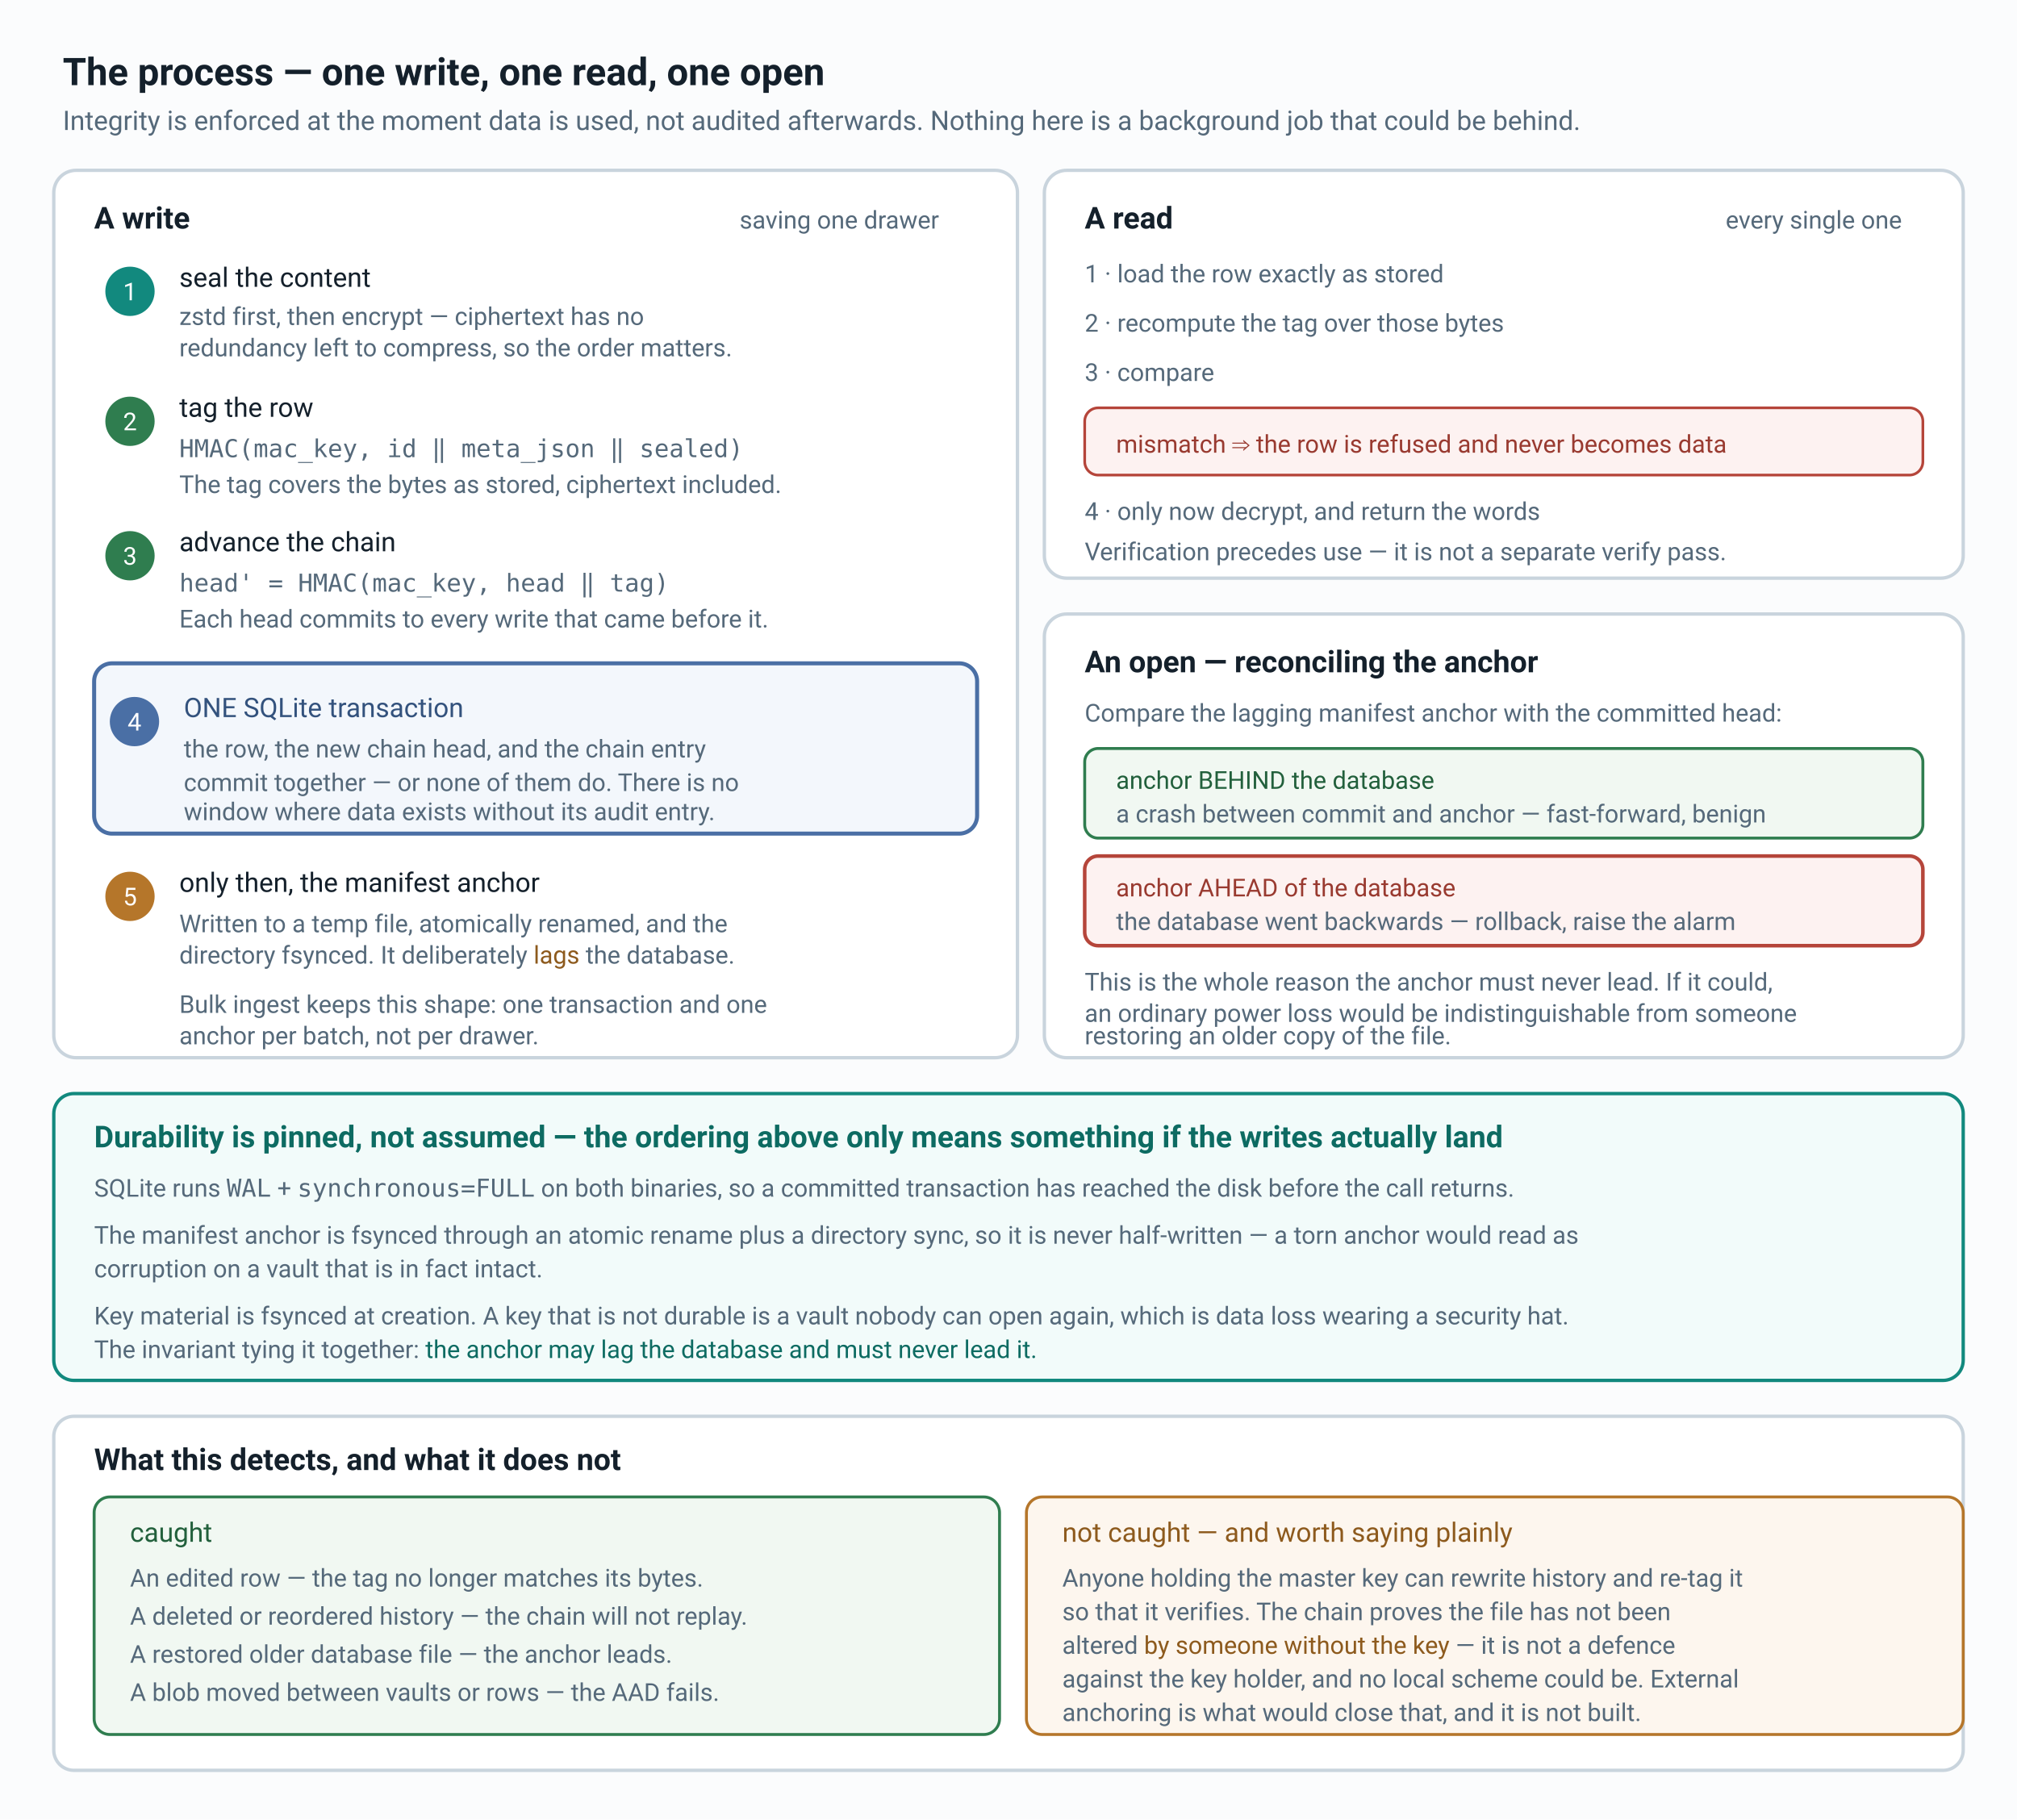
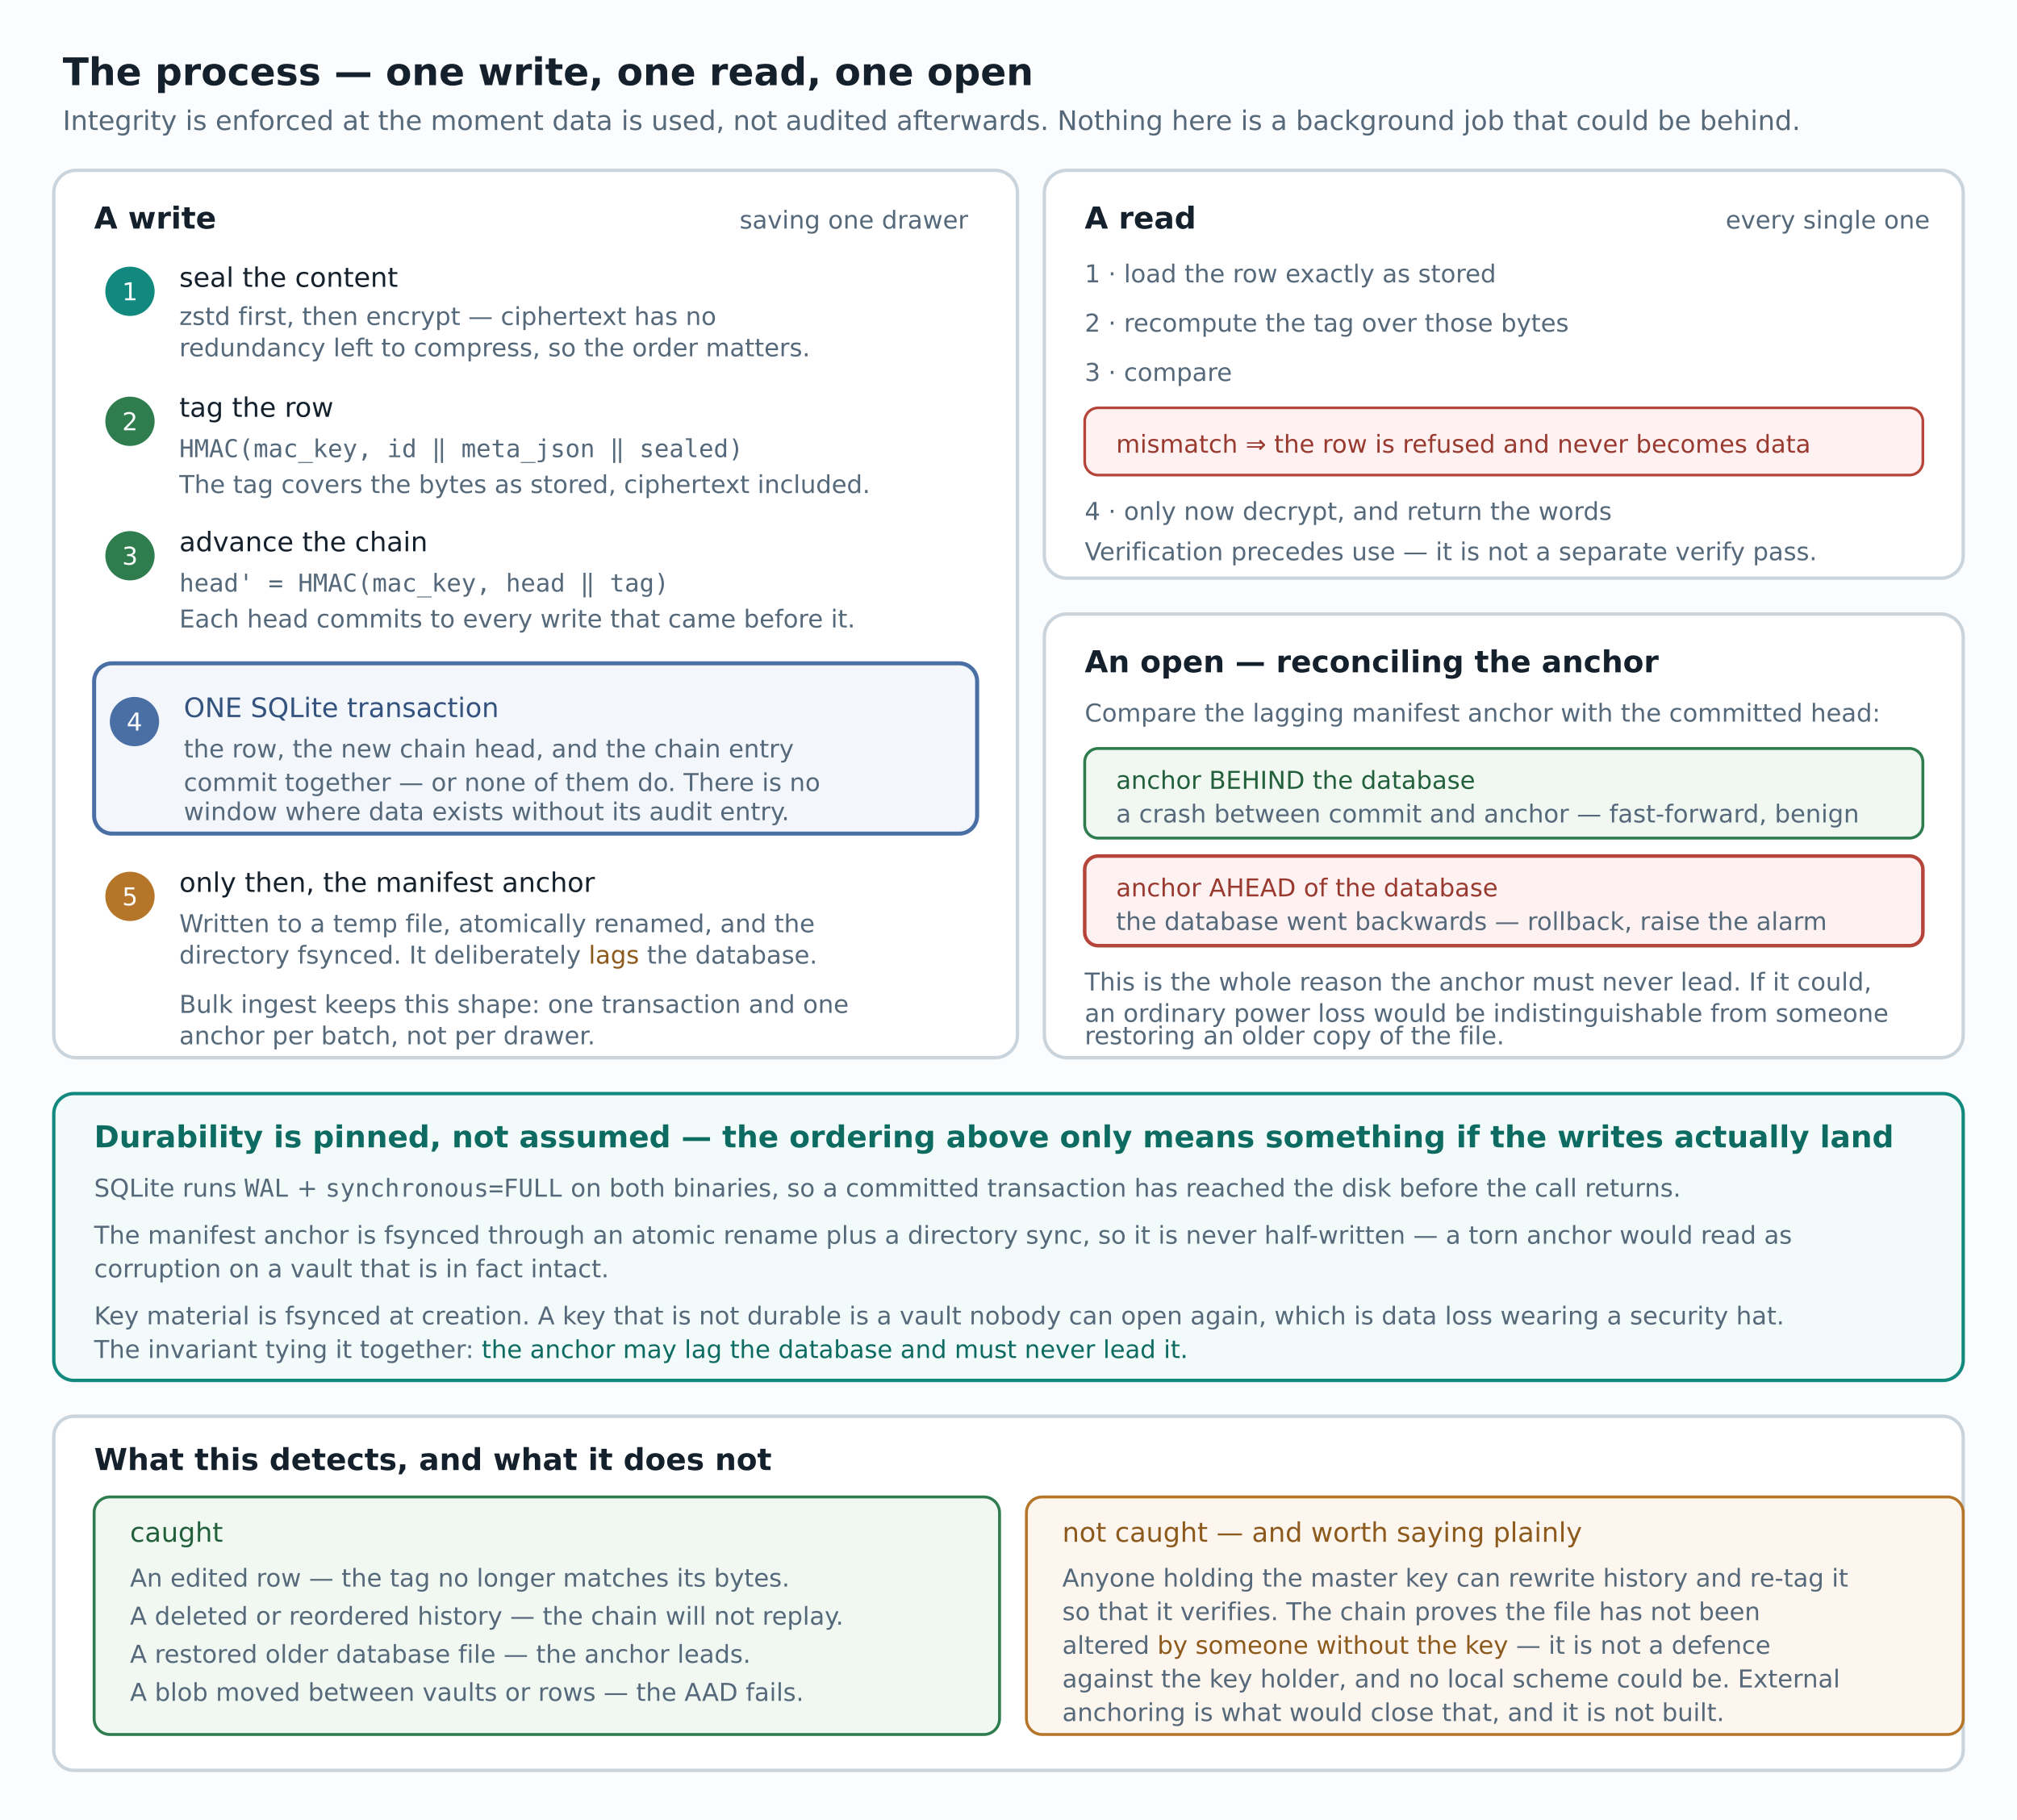
<svg xmlns="http://www.w3.org/2000/svg" viewBox="0 0 900 812" width="900" height="812" role="img" aria-labelledby="t d">
  <style>
-   .f { font-family: -apple-system, BlinkMacSystemFont, "Segoe UI", Roboto, Helvetica, Arial, sans-serif; }
+   .f { font-family: "DejaVu Sans", "Noto Sans", sans-serif; }
  .h { font-size: 17px; font-weight: 600; }
  .l { font-size: 13.5px; font-weight: 600; }
  .b { font-size: 12px; }
  .s { font-size: 11px; }
-   .mono { font-family: ui-monospace, SFMono-Regular, Menlo, Consolas, monospace; font-size: 11px; }
+   .mono { font-family: "DejaVu Sans Mono", monospace; font-size: 11px; }
  .ink { fill: var(--d-ink,#14202b); }
  .dim { fill: var(--d-dim,#55697a); }
  .white { fill: var(--d-card,#ffffff); }
  @media (prefers-color-scheme: dark) {
    svg { --d-bg:#0f1419; --d-card:#161c23; --d-card2:#1b222b; --d-line:#2b3540;
      --d-line2:#4a5b6b; --d-ink:#e4ebf1; --d-dim:#9aabba; --d-on:#0f1419;
      --d-teal:#2ba99c; --d-teal-bg:#0e2523; --d-teal-bg2:#123430; --d-teal-ink:#6fd8cc;
      --d-blue:#6d94c8; --d-blue-bg:#131d2b; --d-blue-ink:#9dbde3;
      --d-amber:#d1953f; --d-amber-bg:#261c0f; --d-amber-ink:#e8bc78;
      --d-violet:#9277c9; --d-violet-bg:#1c1730; --d-violet-bg2:#241d3d; --d-violet-ink:#b9a3e3;
      --d-green:#4fa570; --d-green-bg:#10231a; --d-green-bg2:#153021; --d-green-ink:#86cf9f;
      --d-red:#d1685c; --d-red-bg:#2a1614; --d-red-ink:#eb9a90; }
  }
</style>
  <rect width="900" height="812" fill="var(--d-bg,#fbfcfd)" />
  <text x="28" y="38" class="f h ink">The process — one write, one read, one open</text>
  <text x="28" y="58" class="f b dim">Integrity is enforced at the moment data is used, not audited afterwards. Nothing here is a background job that could be behind.</text>
  <rect x="24" y="76" width="430" height="396" rx="10" fill="var(--d-card,#ffffff)" stroke="var(--d-line,#c9d4dd)" stroke-width="1.5" />
  <text x="42" y="102" class="f l ink">A write</text>
  <text x="330" y="102" class="f s dim">saving one drawer</text>
  <circle cx="58" cy="130" r="11" fill="var(--d-teal,#12897e)" />
  <text x="58" y="134" class="f s" fill="var(--d-on,#ffffff)" text-anchor="middle">1</text>
  <text x="80" y="128" class="f b ink">seal the content</text>
  <text x="80" y="145" class="f s dim">zstd first, then encrypt — ciphertext has no</text>
  <text x="80" y="159" class="f s dim">redundancy left to compress, so the order matters.</text>
  <circle cx="58" cy="188" r="11" fill="var(--d-green,#2f7d4f)" />
  <text x="58" y="192" class="f s" fill="var(--d-on,#ffffff)" text-anchor="middle">2</text>
  <text x="80" y="186" class="f b ink">tag the row</text>
  <text x="80" y="204" class="f mono dim">HMAC(mac_key, id ‖ meta_json ‖ sealed)</text>
  <text x="80" y="220" class="f s dim">The tag covers the bytes as stored, ciphertext included.</text>
  <circle cx="58" cy="248" r="11" fill="var(--d-green,#2f7d4f)" />
  <text x="58" y="252" class="f s" fill="var(--d-on,#ffffff)" text-anchor="middle">3</text>
  <text x="80" y="246" class="f b ink">advance the chain</text>
  <text x="80" y="264" class="f mono dim">head' = HMAC(mac_key, head ‖ tag)</text>
  <text x="80" y="280" class="f s dim">Each head commits to every write that came before it.</text>
  <rect x="42" y="296" width="394" height="76" rx="8" fill="var(--d-blue-bg,#f3f7fc)" stroke="var(--d-blue,#4a6fa5)" stroke-width="1.8" />
  <circle cx="60" cy="322" r="11" fill="var(--d-blue,#4a6fa5)" />
  <text x="60" y="326" class="f s" fill="var(--d-on,#ffffff)" text-anchor="middle">4</text>
  <text x="82" y="320" class="f b" fill="var(--d-blue-ink,#33527d)">ONE SQLite transaction</text>
  <text x="82" y="338" class="f s dim">the row, the new chain head, and the chain entry</text>
  <text x="82" y="353" class="f s dim">commit together — or none of them do. There is no</text>
  <text x="82" y="366" class="f s dim">window where data exists without its audit entry.</text>
  <circle cx="58" cy="400" r="11" fill="var(--d-amber,#b5762a)" />
  <text x="58" y="404" class="f s" fill="var(--d-on,#ffffff)" text-anchor="middle">5</text>
  <text x="80" y="398" class="f b ink">only then, the manifest anchor</text>
  <text x="80" y="416" class="f s dim">Written to a temp file, atomically renamed, and the</text>
  <text x="80" y="430" class="f s dim">directory fsynced. It deliberately <tspan class="f s" fill="var(--d-amber-ink,#8d5a1d)">lags</tspan> the database.</text>
  <text x="80" y="452" class="f s dim">Bulk ingest keeps this shape: one transaction and one</text>
  <text x="80" y="466" class="f s dim">anchor per batch, not per drawer.</text>
  <rect x="466" y="76" width="410" height="182" rx="10" fill="var(--d-card,#ffffff)" stroke="var(--d-line,#c9d4dd)" stroke-width="1.5" />
  <text x="484" y="102" class="f l ink">A read</text>
  <text x="770" y="102" class="f s dim">every single one</text>
  <text x="484" y="126" class="f s dim">1 · load the row exactly as stored</text>
  <text x="484" y="148" class="f s dim">2 · recompute the tag over those bytes</text>
  <text x="484" y="170" class="f s dim">3 · compare</text>
  <rect x="484" y="182" width="374" height="30" rx="6" fill="var(--d-red-bg,#fdf2f1)" stroke="var(--d-red,#b5453a)" stroke-width="1.2" />
  <text x="498" y="202" class="f s" fill="var(--d-red-ink,#993a30)">mismatch ⇒ the row is refused and never becomes data</text>
  <text x="484" y="232" class="f s dim">4 · only now decrypt, and return the words</text>
  <text x="484" y="250" class="f s dim">Verification precedes use — it is not a separate verify pass.</text>
  <rect x="466" y="274" width="410" height="198" rx="10" fill="var(--d-card,#ffffff)" stroke="var(--d-line,#c9d4dd)" stroke-width="1.5" />
  <text x="484" y="300" class="f l ink">An open — reconciling the anchor</text>
  <text x="484" y="322" class="f s dim">Compare the lagging manifest anchor with the committed head:</text>
  <rect x="484" y="334" width="374" height="40" rx="6" fill="var(--d-green-bg,#f1f8f2)" stroke="var(--d-green,#2f7d4f)" stroke-width="1.3" />
  <text x="498" y="352" class="f s" fill="var(--d-green-ink,#22603c)">anchor BEHIND the database</text>
  <text x="498" y="367" class="f s dim">a crash between commit and anchor — fast-forward, benign</text>
  <rect x="484" y="382" width="374" height="40" rx="6" fill="var(--d-red-bg,#fdf2f1)" stroke="var(--d-red,#b5453a)" stroke-width="1.6" />
  <text x="498" y="400" class="f s" fill="var(--d-red-ink,#993a30)">anchor AHEAD of the database</text>
  <text x="498" y="415" class="f s dim">the database went backwards — rollback, raise the alarm</text>
  <text x="484" y="442" class="f s dim">This is the whole reason the anchor must never lead. If it could,</text>
  <text x="484" y="456" class="f s dim">an ordinary power loss would be indistinguishable from someone</text>
  <text x="484" y="466" class="f s dim">restoring an older copy of the file.</text>
  <rect x="24" y="488" width="852" height="128" rx="9" fill="var(--d-teal-bg,#f2fbfa)" stroke="var(--d-teal,#12897e)" stroke-width="1.5" />
  <text x="42" y="512" class="f l" fill="var(--d-teal-ink,#0d6b62)">Durability is pinned, not assumed — the ordering above only means something if the writes actually land</text>
  <text x="42" y="534" class="f s dim">SQLite runs <tspan class="f mono">WAL</tspan> + <tspan class="f mono">synchronous=FULL</tspan> on both binaries, so a committed transaction has reached the disk before the call returns.</text>
  <text x="42" y="555" class="f s dim">The manifest anchor is fsynced through an atomic rename plus a directory sync, so it is never half-written — a torn anchor would read as</text>
  <text x="42" y="570" class="f s dim">corruption on a vault that is in fact intact.</text>
  <text x="42" y="591" class="f s dim">Key material is fsynced at creation. A key that is not durable is a vault nobody can open again, which is data loss wearing a security hat.</text>
  <text x="42" y="606" class="f s dim">The invariant tying it together: <tspan class="f s" fill="var(--d-teal-ink,#0d6b62)">the anchor may lag the database and must never lead it.</tspan>
  </text>
  <rect x="24" y="632" width="852" height="158" rx="9" fill="var(--d-card,#ffffff)" stroke="var(--d-line,#c9d4dd)" stroke-width="1.5" />
  <text x="42" y="656" class="f l ink">What this detects, and what it does not</text>
  <rect x="42" y="668" width="404" height="106" rx="7" fill="var(--d-green-bg,#f1f8f2)" stroke="var(--d-green,#2f7d4f)" stroke-width="1.3" />
  <text x="58" y="688" class="f b" fill="var(--d-green-ink,#22603c)">caught</text>
  <text x="58" y="708" class="f s dim">An edited row — the tag no longer matches its bytes.</text>
  <text x="58" y="725" class="f s dim">A deleted or reordered history — the chain will not replay.</text>
  <text x="58" y="742" class="f s dim">A restored older database file — the anchor leads.</text>
  <text x="58" y="759" class="f s dim">A blob moved between vaults or rows — the AAD fails.</text>
  <rect x="458" y="668" width="418" height="106" rx="7" fill="var(--d-amber-bg,#fdf6ee)" stroke="var(--d-amber,#b5762a)" stroke-width="1.3" />
  <text x="474" y="688" class="f b" fill="var(--d-amber-ink,#8d5a1d)">not caught — and worth saying plainly</text>
  <text x="474" y="708" class="f s dim">Anyone holding the master key can rewrite history and re-tag it</text>
  <text x="474" y="723" class="f s dim">so that it verifies. The chain proves the file has not been</text>
  <text x="474" y="738" class="f s dim">altered <tspan class="f s" fill="var(--d-amber-ink,#8d5a1d)">by someone without the key</tspan> — it is not a defence</text>
  <text x="474" y="753" class="f s dim">against the key holder, and no local scheme could be. External</text>
  <text x="474" y="768" class="f s dim">anchoring is what would close that, and it is not built.</text>
</svg>
